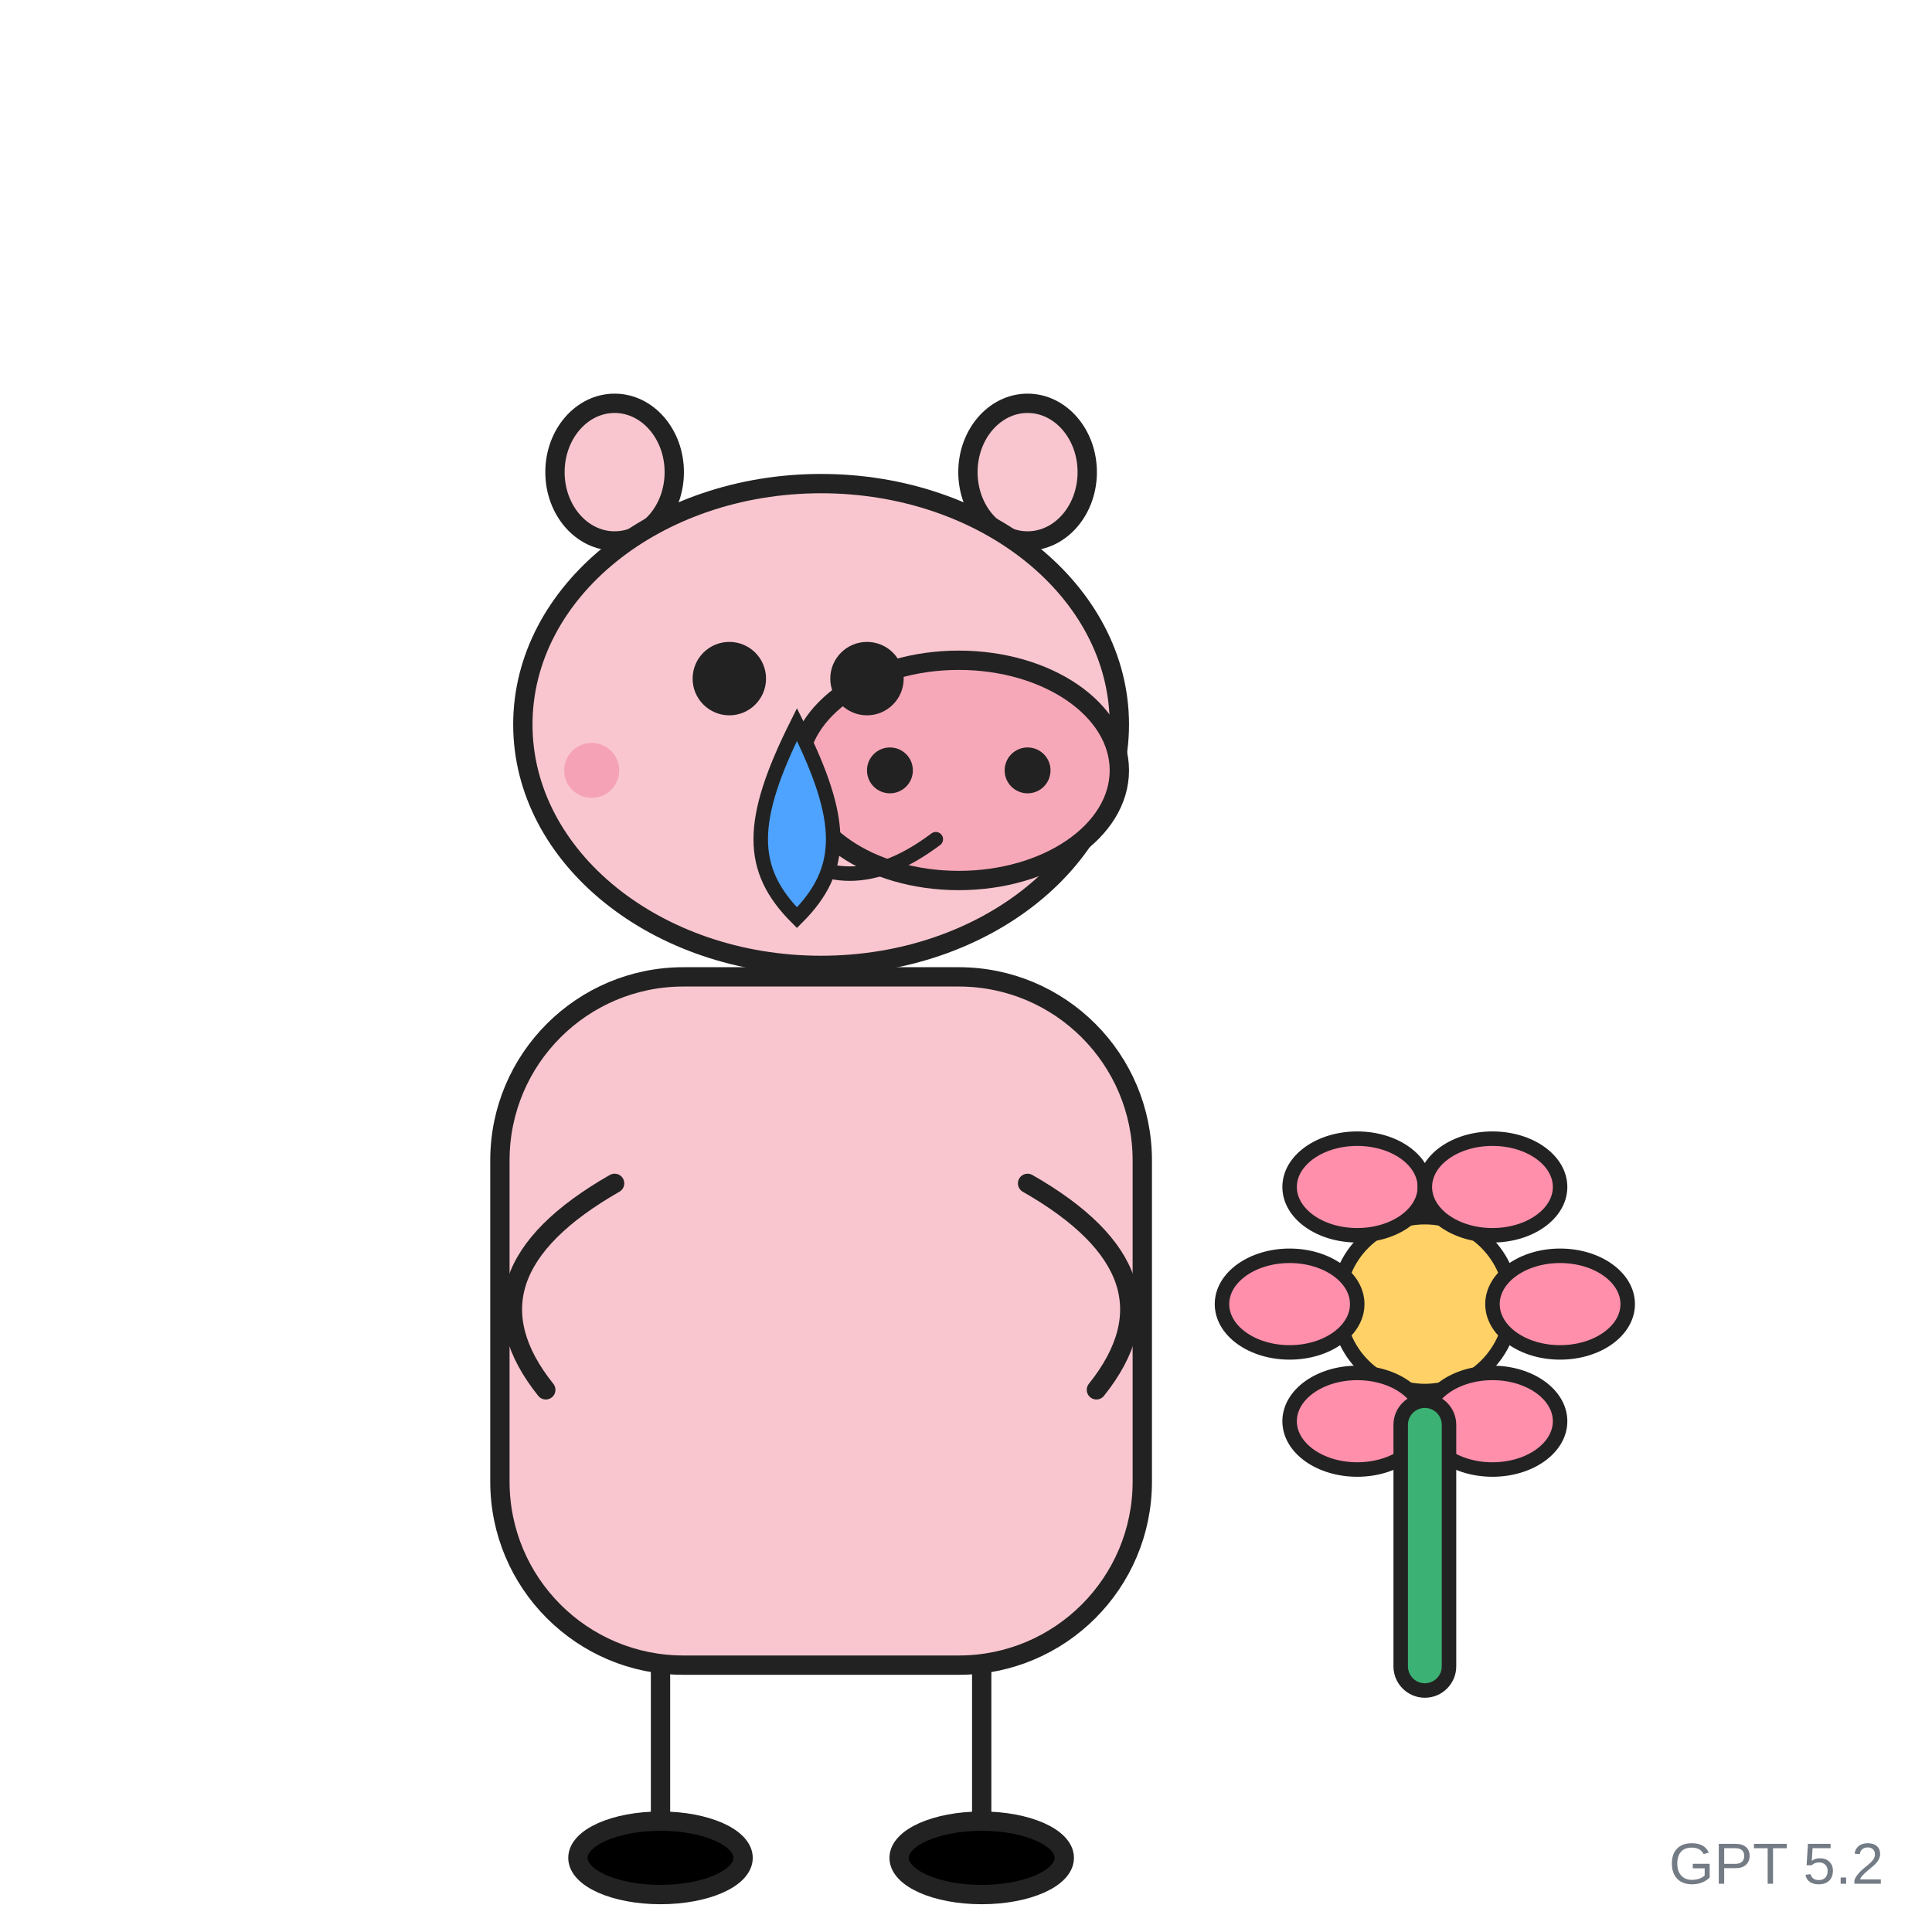
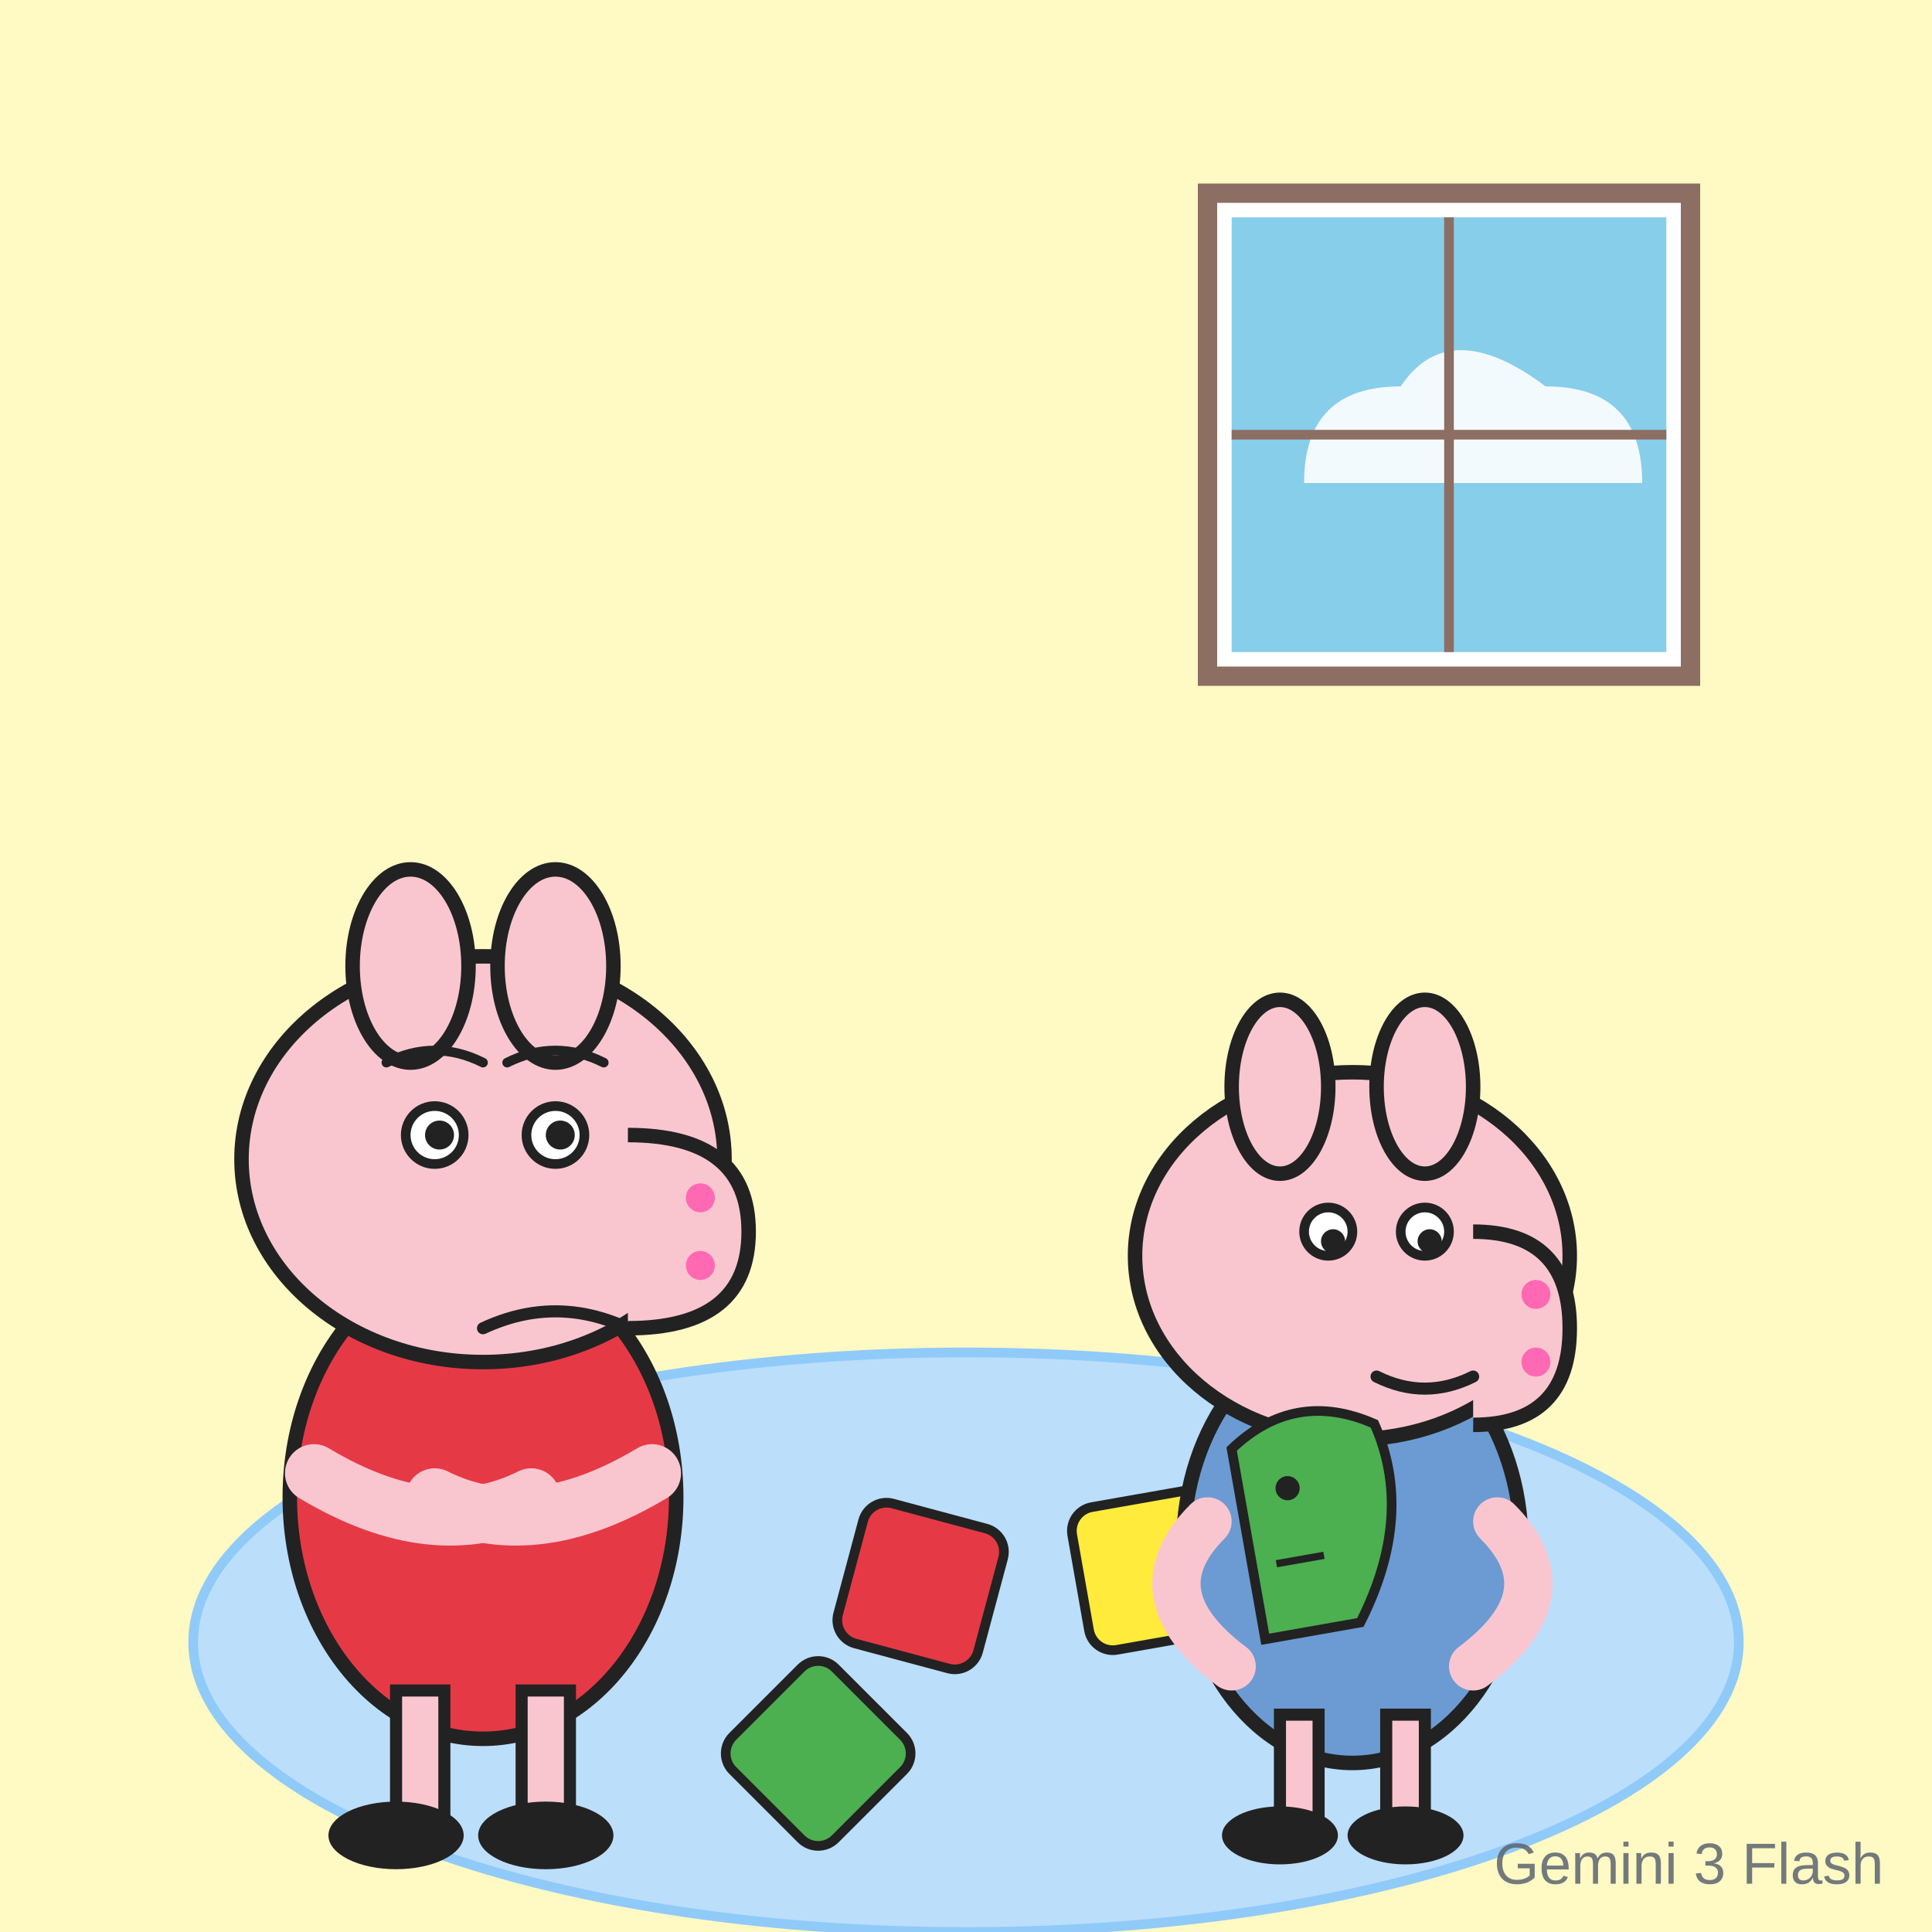
- <svg xmlns="http://www.w3.org/2000/svg" width="400" height="400" viewBox="0 0 400 400" role="img" aria-label="I'm sorry">
-   <rect width="100%" height="100%" fill="#FFFFFF" />
-   <defs>
-     <style>
-       .ol { stroke: #222222; stroke-width: 4; stroke-linecap: round; stroke-linejoin: round; }
-       .softol { stroke: #222222; stroke-width: 3; stroke-linecap: round; stroke-linejoin: round; }
-     </style>
-   </defs>
-   <ellipse class="ol" cx="127.25" cy="97.75" rx="12.35" ry="14.25" fill="#F9C6CF" />
-   <ellipse class="ol" cx="212.75" cy="97.75" rx="12.35" ry="14.25" fill="#F9C6CF" />
-   <ellipse class="ol" cx="170" cy="150" rx="61.75" ry="49.875" fill="#F9C6CF" />
-   <ellipse class="ol" cx="198.5" cy="159.5" rx="33.25" ry="22.8" fill="#F7A8B8" />
-   <circle cx="184.25" cy="159.5" r="4.75" fill="#222222" />
-   <circle cx="212.75" cy="159.5" r="4.75" fill="#222222" />
-   <circle cx="151.0" cy="140.5" r="7.6" fill="#222222" />
-   <circle cx="179.5" cy="140.5" r="7.6" fill="#222222" />
-   <circle cx="122.5" cy="159.5" r="5.7" fill="#F59FB4" opacity="0.9" />
-   <path class="softol" d="M 160.5 173.75 Q 174.75 188.0 193.75 173.75" fill="none" />
-   <rect class="ol" x="103.5" y="202.25" width="133.0" height="142.5" rx="38.0" fill="#F9C6CF" />
-   <path class="ol" d="M 127.25 245.0 Q 94.0 264.0 113.0 287.75" fill="none" />
-   <path class="ol" d="M 212.75 245.0 Q 246.0 264.0 227.0 287.75" fill="none" />
-   <path class="ol" d="M 136.75 344.75 L 136.75 378.0" />
-   <path class="ol" d="M 203.25 344.75 L 203.25 378.0" />
-   <ellipse class="ol" cx="136.75" cy="384.65" rx="17.1" ry="7.6" fill="#000000" />
-   <ellipse class="ol" cx="203.25" cy="384.65" rx="17.1" ry="7.6" fill="#000000" />
-   <path d="M 165 150 C 155 170 155 180 165 190 C 175 180 175 170 165 150 Z" fill="#4DA3FF" stroke="#222222" stroke-width="3" />
-   <circle cx="295" cy="270" r="18" fill="#FFD166" stroke="#222222" stroke-width="3" />
-   <ellipse cx="323.0" cy="270.0" rx="14" ry="10" fill="#FF8FAB" stroke="#222222" stroke-width="3" />
-   <ellipse cx="309.0" cy="294.249" rx="14" ry="10" fill="#FF8FAB" stroke="#222222" stroke-width="3" />
-   <ellipse cx="281.0" cy="294.249" rx="14" ry="10" fill="#FF8FAB" stroke="#222222" stroke-width="3" />
-   <ellipse cx="267.0" cy="270.0" rx="14" ry="10" fill="#FF8FAB" stroke="#222222" stroke-width="3" />
-   <ellipse cx="281.0" cy="245.751" rx="14" ry="10" fill="#FF8FAB" stroke="#222222" stroke-width="3" />
-   <ellipse cx="309.0" cy="245.751" rx="14" ry="10" fill="#FF8FAB" stroke="#222222" stroke-width="3" />
-   <rect x="290" y="290" width="10" height="60" rx="5" fill="#3BB273" stroke="#222222" stroke-width="3" />
-   <text x="390" y="390" text-anchor="end" font-family="Arial, sans-serif" font-size="12" fill="#5B6470" opacity="0.85">GPT 5.2</text>
+ <svg xmlns="http://www.w3.org/2000/svg" width="400" height="400" viewBox="0 0 400 400" role="img" aria-label="Lo siento (I'm sorry)">
+   <rect width="400" height="400" fill="#FFF9C4" />
+   <g transform="translate(250, 40)">
+     <rect x="0" y="0" width="100" height="100" fill="#FFFFFF" stroke="#8D6E63" stroke-width="4" />
+     <rect x="5" y="5" width="90" height="90" fill="#87CEEB" />
+     <path d="M 20 60 Q 20 40 40 40 Q 50 25 70 40 Q 90 40 90 60 Z" fill="#FFFFFF" opacity="0.9" />
+     <line x1="50" y1="5" x2="50" y2="95" stroke="#8D6E63" stroke-width="2" />
+     <line x1="5" y1="50" x2="95" y2="50" stroke="#8D6E63" stroke-width="2" />
+   </g>
+   <ellipse cx="200" cy="340" rx="160" ry="60" fill="#BBDEFB" stroke="#90CAF9" stroke-width="2" />
+   <g transform="translate(180, 310)">
+     <rect x="0" y="0" width="30" height="30" rx="5" fill="#E63946" stroke="#222222" stroke-width="2" transform="rotate(15)" />
+     <rect x="40" y="10" width="30" height="30" rx="5" fill="#FFEB3B" stroke="#222222" stroke-width="2" transform="rotate(-10)" />
+     <rect x="15" y="30" width="30" height="30" rx="5" fill="#4CAF50" stroke="#222222" stroke-width="2" transform="rotate(45)" />
+     <rect x="60" y="25" width="30" height="30" rx="5" fill="#E63946" stroke="#222222" stroke-width="2" transform="rotate(-20)" />
+   </g>
+   <g transform="translate(280, 240)">
+     <ellipse cx="0" cy="80" rx="35" ry="45" fill="#6B9BD2" stroke="#222222" stroke-width="3" />
+     <ellipse cx="0" cy="20" rx="45" ry="38" fill="#F9C6CF" stroke="#222222" stroke-width="3" />
+     <path d="M 25 15 Q 45 15 45 35 Q 45 55 25 55" fill="#F9C6CF" stroke="#222222" stroke-width="3" />
+     <circle cx="38" cy="28" r="3" fill="#FF69B4" />
+     <circle cx="38" cy="42" r="3" fill="#FF69B4" />
+     <ellipse cx="-15" cy="-15" rx="10" ry="18" fill="#F9C6CF" stroke="#222222" stroke-width="3" />
+     <ellipse cx="15" cy="-15" rx="10" ry="18" fill="#F9C6CF" stroke="#222222" stroke-width="3" />
+     <circle cx="-5" cy="15" r="5" fill="#FFFFFF" stroke="#222222" stroke-width="2" />
+     <circle cx="15" cy="15" r="5" fill="#FFFFFF" stroke="#222222" stroke-width="2" />
+     <circle cx="-4" cy="17" r="2.5" fill="#222222" />
+     <circle cx="16" cy="17" r="2.5" fill="#222222" />
+     <path d="M 5 45 Q 15 50 25 45" fill="none" stroke="#222222" stroke-width="2.5" stroke-linecap="round" />
+     <g transform="translate(-25, 60) rotate(-10)">
+       <path d="M 0 0 Q 15 -10 30 0 Q 35 20 20 40 L 0 40 Z" fill="#4CAF50" stroke="#222222" stroke-width="2" />
+       <circle cx="10" cy="10" r="2.5" fill="#222222" />
+       <path d="M 5 25 L 15 25" fill="none" stroke="#222222" stroke-width="1.5" />
+     </g>
+     <path d="M -30 75 Q -45 90 -25 105" fill="none" stroke="#F9C6CF" stroke-width="10" stroke-linecap="round" />
+     <path d="M 30 75 Q 45 90 25 105" fill="none" stroke="#F9C6CF" stroke-width="10" stroke-linecap="round" />
+     <rect x="-15" y="115" width="8" height="25" fill="#F9C6CF" stroke="#222222" stroke-width="2.5" />
+     <rect x="7" y="115" width="8" height="25" fill="#F9C6CF" stroke="#222222" stroke-width="2.5" />
+     <ellipse cx="-15" cy="140" rx="12" ry="6" fill="#222222" />
+     <ellipse cx="11" cy="140" rx="12" ry="6" fill="#222222" />
+   </g>
+   <g transform="translate(100, 220)">
+     <ellipse cx="0" cy="90" rx="40" ry="50" fill="#E63946" stroke="#222222" stroke-width="3" />
+     <ellipse cx="0" cy="20" rx="50" ry="42" fill="#F9C6CF" stroke="#222222" stroke-width="3" />
+     <path d="M 30 15 Q 55 15 55 35 Q 55 55 30 55" fill="#F9C6CF" stroke="#222222" stroke-width="3" />
+     <circle cx="45" cy="28" r="3" fill="#FF69B4" />
+     <circle cx="45" cy="42" r="3" fill="#FF69B4" />
+     <ellipse cx="-15" cy="-20" rx="12" ry="20" fill="#F9C6CF" stroke="#222222" stroke-width="3" />
+     <ellipse cx="15" cy="-20" rx="12" ry="20" fill="#F9C6CF" stroke="#222222" stroke-width="3" />
+     <g transform="translate(0, 10)">
+       <path d="M -20 -10 Q -10 -15 0 -10" fill="none" stroke="#222222" stroke-width="2" stroke-linecap="round" />
+       <path d="M 5 -10 Q 15 -15 25 -10" fill="none" stroke="#222222" stroke-width="2" stroke-linecap="round" />
+       <circle cx="-10" cy="5" r="6" fill="#FFFFFF" stroke="#222222" stroke-width="2" />
+       <circle cx="15" cy="5" r="6" fill="#FFFFFF" stroke="#222222" stroke-width="2" />
+       <circle cx="-9" cy="5" r="3" fill="#222222" />
+       <circle cx="16" cy="5" r="3" fill="#222222" />
+     </g>
+     <path d="M 0 55 Q 15 48 30 55" fill="none" stroke="#222222" stroke-width="2.5" stroke-linecap="round" />
+     <path d="M -35 85 Q -10 100 10 90" fill="none" stroke="#F9C6CF" stroke-width="12" stroke-linecap="round" />
+     <path d="M 35 85 Q 10 100 -10 90" fill="none" stroke="#F9C6CF" stroke-width="12" stroke-linecap="round" />
+     <rect x="-18" y="130" width="10" height="30" fill="#F9C6CF" stroke="#222222" stroke-width="2.5" />
+     <rect x="8" y="130" width="10" height="30" fill="#F9C6CF" stroke="#222222" stroke-width="2.5" />
+     <ellipse cx="-18" cy="160" rx="14" ry="7" fill="#222222" />
+     <ellipse cx="13" cy="160" rx="14" ry="7" fill="#222222" />
+   </g>
+   <text x="390" y="390" text-anchor="end" font-family="Arial, sans-serif" font-size="12" fill="#5B6470" opacity="0.85">Gemini 3 Flash</text>
</svg>
